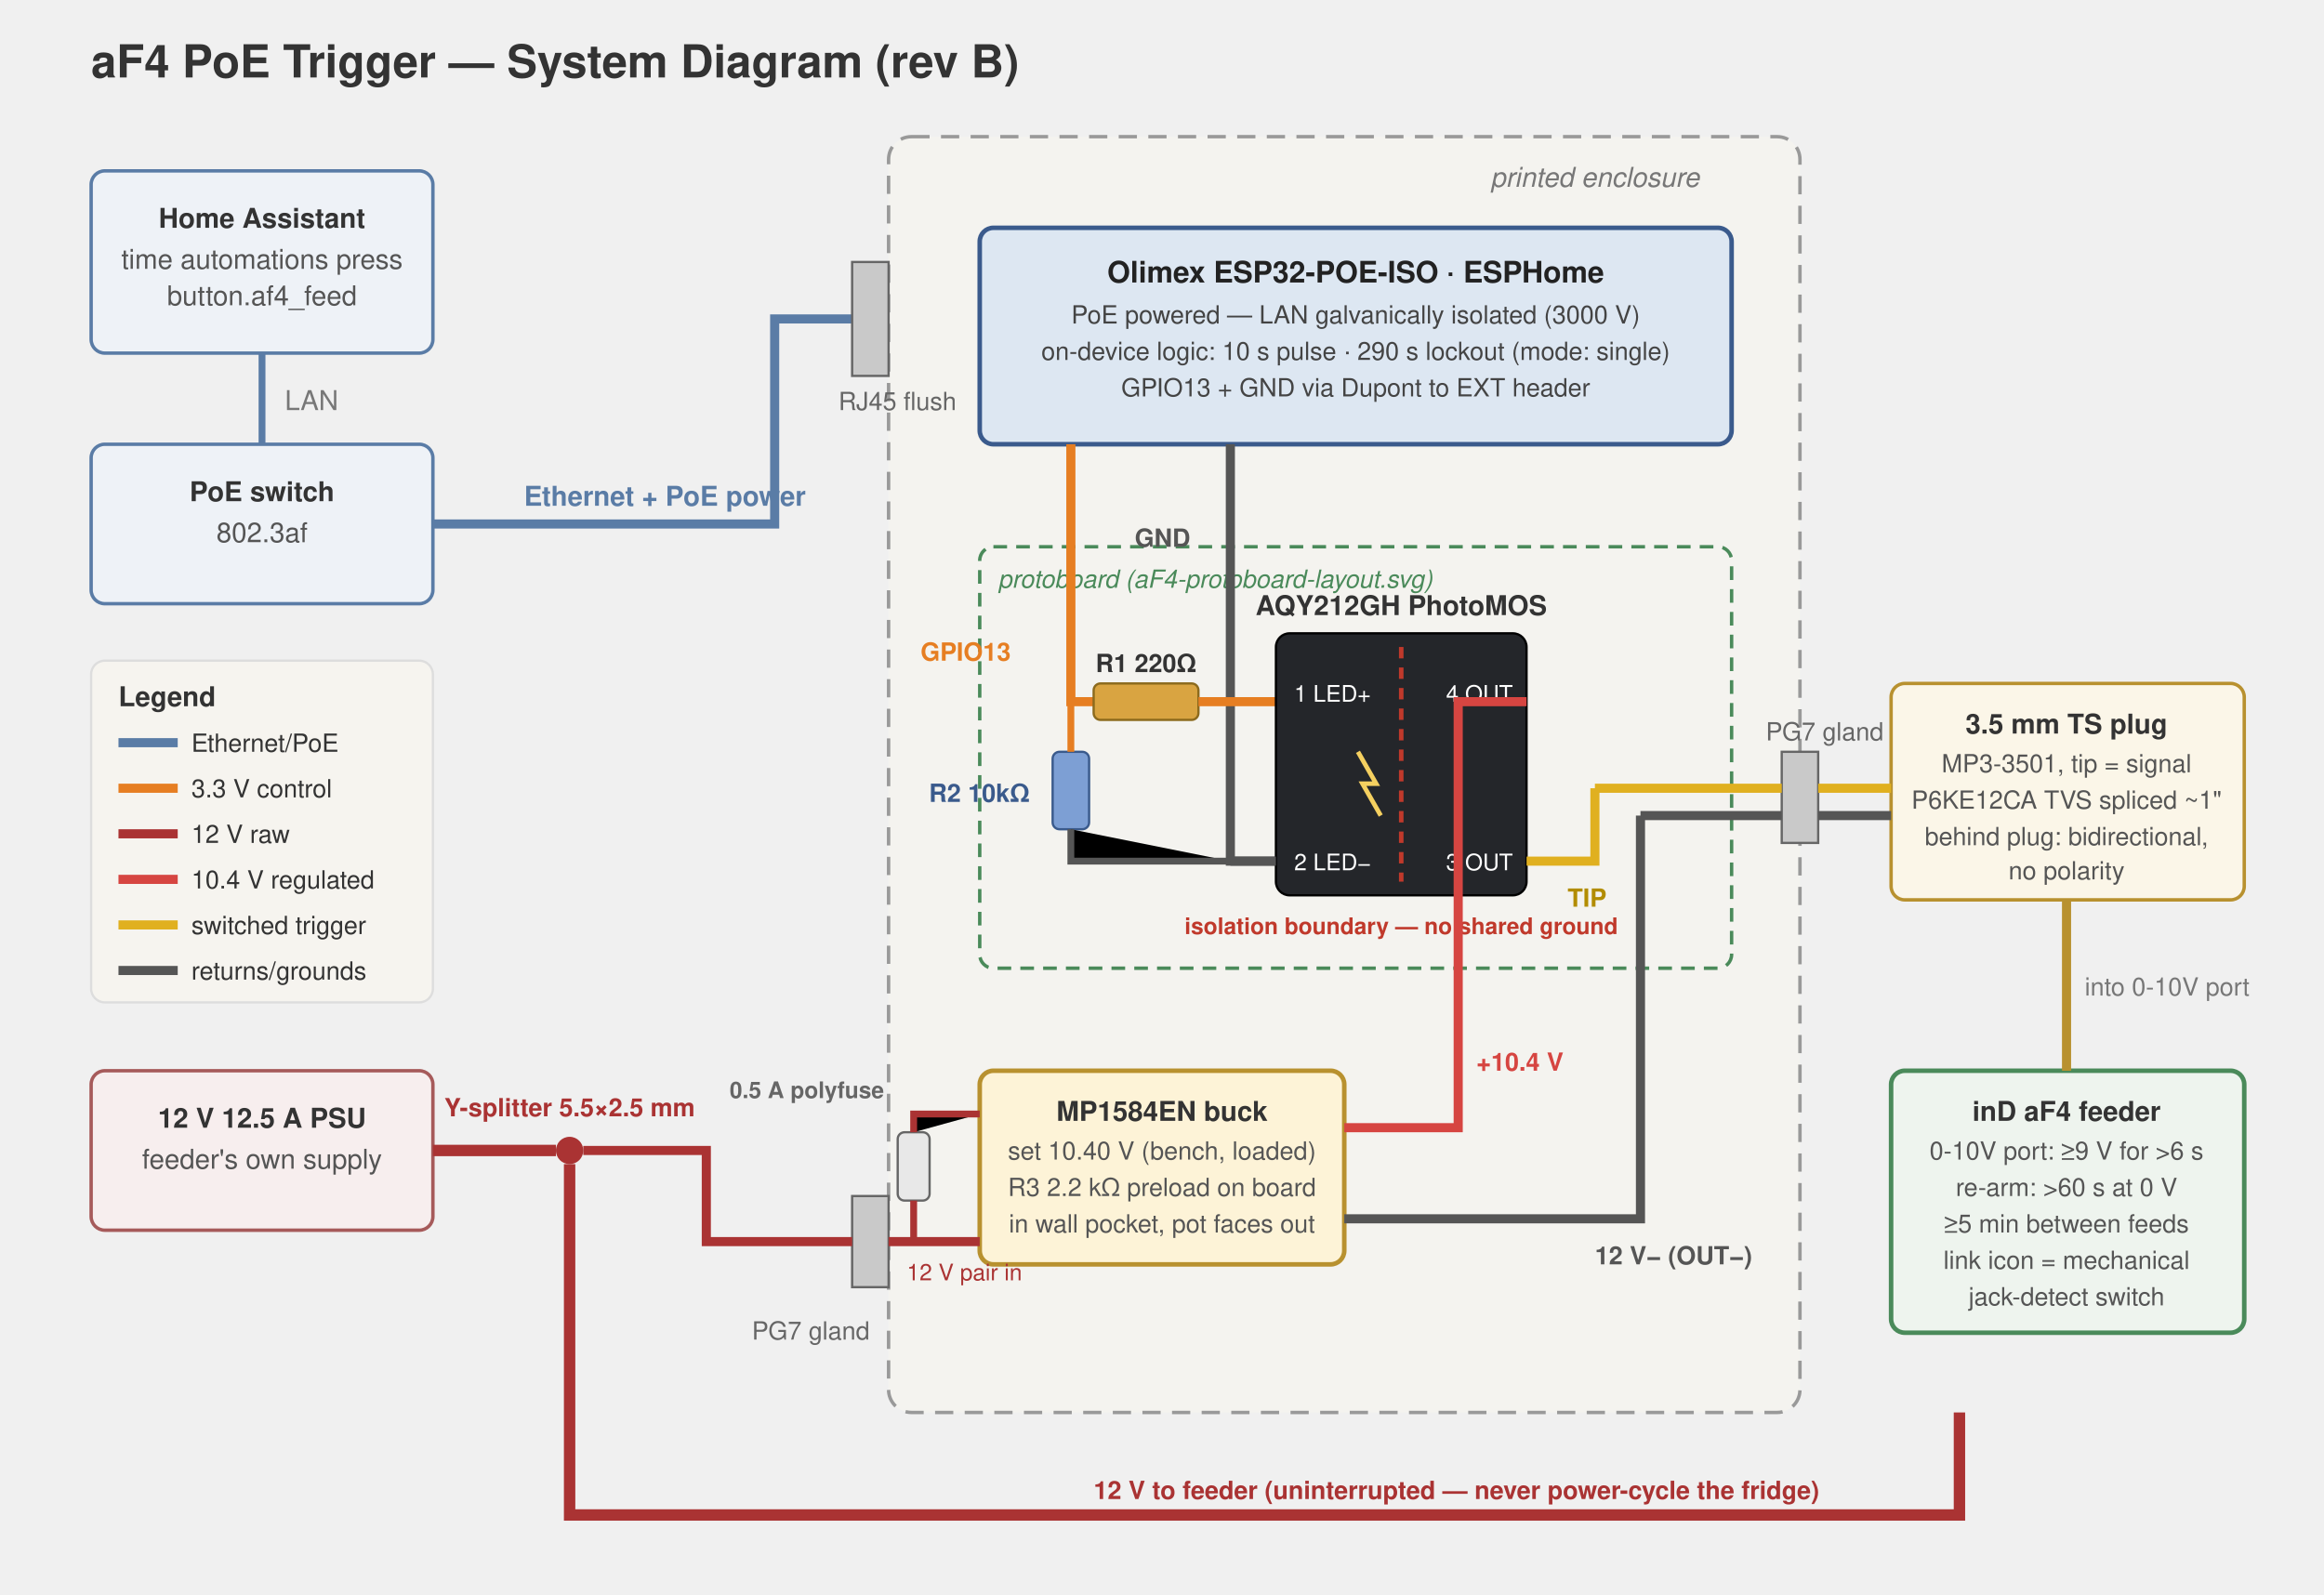
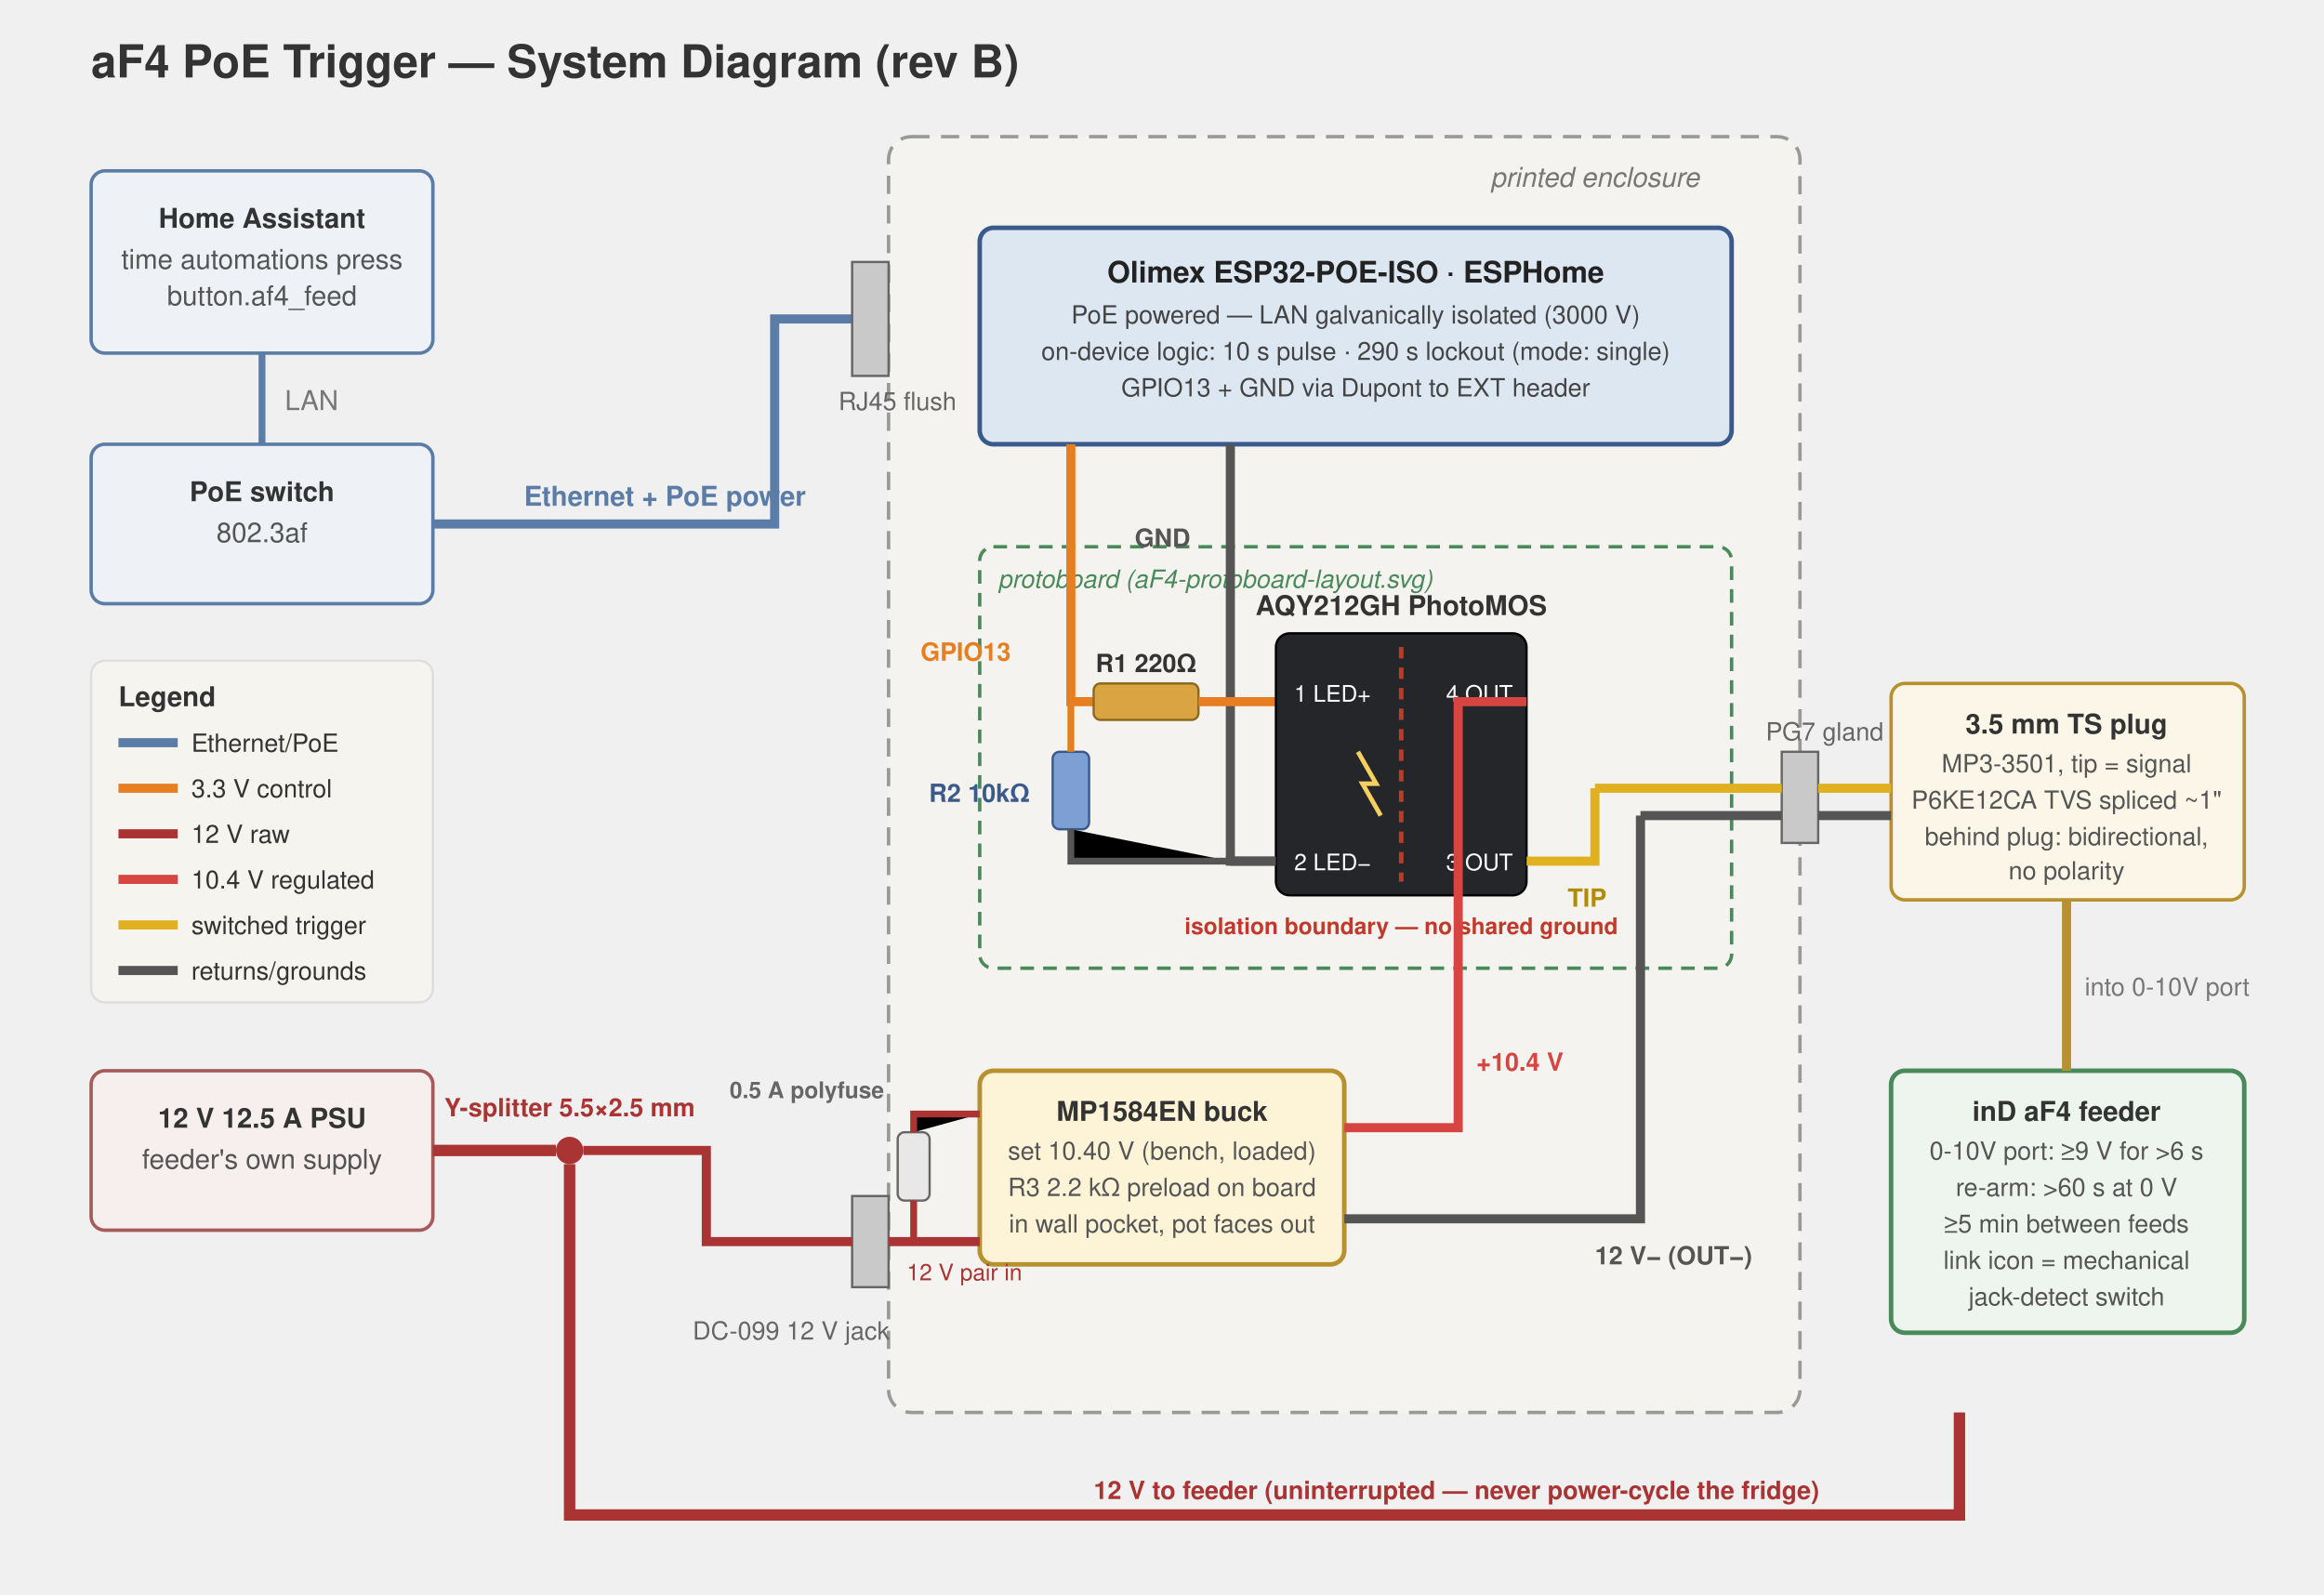
<svg xmlns="http://www.w3.org/2000/svg" viewBox="0 0 1020 700" font-family="Helvetica, Arial, sans-serif">
  <text x="40" y="34" font-size="20" font-weight="bold" fill="#333">aF4 PoE Trigger — System Diagram (rev B)</text>
  <rect x="390" y="60" width="400" height="560" rx="10" fill="#f4f3ef" stroke="#999" stroke-width="1.5" stroke-dasharray="8 5" />
  <text x="700" y="82" font-size="12" fill="#777" font-style="italic" text-anchor="middle">printed enclosure</text>
  <g font-size="12">
    <rect x="40" y="75" width="150" height="80" rx="6" fill="#eef2f7" stroke="#5a7ca6" stroke-width="1.5" />
    <text x="115" y="100" text-anchor="middle" font-weight="bold" fill="#333">Home Assistant</text>
    <text x="115" y="118" text-anchor="middle" fill="#555">time automations press</text>
    <text x="115" y="134" text-anchor="middle" fill="#555">button.af4_feed</text>
    <rect x="40" y="195" width="150" height="70" rx="6" fill="#eef2f7" stroke="#5a7ca6" stroke-width="1.5" />
    <text x="115" y="220" text-anchor="middle" font-weight="bold" fill="#333">PoE switch</text>
    <text x="115" y="238" text-anchor="middle" fill="#555">802.3af</text>
    <line x1="115" y1="155" x2="115" y2="195" stroke="#5a7ca6" stroke-width="3" />
    <text x="125" y="180" fill="#777">LAN</text>
  </g>
  <path d="M190,230 h150 v-90 h34" stroke="#5a7ca6" stroke-width="4" fill="none" />
  <text x="230" y="222" font-size="12" fill="#5a7ca6" font-weight="bold">Ethernet + PoE power</text>
  <rect x="374" y="115" width="16" height="50" fill="#c9c9c9" stroke="#666" />
  <text x="368" y="180" font-size="11" fill="#666">RJ45 flush</text>
  <rect x="430" y="100" width="330" height="95" rx="6" fill="#dde7f2" stroke="#3a5a8c" stroke-width="2" />
  <text x="595" y="124" text-anchor="middle" font-size="13" font-weight="bold" fill="#222">Olimex ESP32-POE-ISO · ESPHome</text>
  <text x="595" y="142" text-anchor="middle" font-size="11" fill="#444">PoE powered — LAN galvanically isolated (3000 V)</text>
  <text x="595" y="158" text-anchor="middle" font-size="11" fill="#444">on-device logic: 10 s pulse · 290 s lockout (mode: single)</text>
  <text x="595" y="174" text-anchor="middle" font-size="11" fill="#444">GPIO13 + GND via Dupont to EXT header</text>
  <rect x="430" y="240" width="330" height="185" rx="6" fill="none" stroke="#4a8a5a" stroke-width="1.5" stroke-dasharray="6 4" />
  <text x="438" y="258" font-size="11" fill="#4a8a5a" font-style="italic">protoboard (aF4-protoboard-layout.svg)</text>
  <path d="M470,195 v113 h10" stroke="#e67e22" stroke-width="4" fill="none" />
  <text x="404" y="290" font-size="11" font-weight="bold" fill="#e67e22">GPIO13</text>
  <path d="M540,195 v183 h20" stroke="#555" stroke-width="4" fill="none" />
  <text x="498" y="240" font-size="11" font-weight="bold" fill="#555">GND</text>
  <rect x="480" y="300" width="46" height="16" rx="3" fill="#d9a441" stroke="#8c6a1d" />
  <text x="503" y="295" font-size="11" text-anchor="middle" fill="#333" font-weight="bold">R1 220Ω</text>
  <line x1="526" y1="308" x2="560" y2="308" stroke="#e67e22" stroke-width="4" />
  <rect x="462" y="330" width="16" height="34" rx="3" fill="#7d9fd4" stroke="#3a5a8c" />
  <path d="M470,308 v22" stroke="#e67e22" stroke-width="3" />
  <path d="M470,364 v14 h70" stroke="#555" stroke-width="3" />
  <text x="452" y="352" font-size="11" text-anchor="end" fill="#3a5a8c" font-weight="bold">R2 10kΩ</text>
  <rect x="560" y="278" width="110" height="115" rx="6" fill="#24262a" stroke="#000" />
  <text x="615" y="270" font-size="12" text-anchor="middle" font-weight="bold" fill="#333">AQY212GH PhotoMOS</text>
  <line x1="615" y1="284" x2="615" y2="387" stroke="#c0392b" stroke-width="2" stroke-dasharray="5 4" />
  <text x="568" y="308" font-size="10" fill="#fff">1 LED+</text>
  <text x="568" y="382" font-size="10" fill="#fff">2 LED−</text>
  <text x="664" y="308" font-size="10" fill="#fff" text-anchor="end">4 OUT</text>
  <text x="664" y="382" font-size="10" fill="#fff" text-anchor="end">3 OUT</text>
  <path d="M596,330 l8,14 h-6 l8,14" stroke="#f5d060" stroke-width="2" fill="none" />
  <text x="615" y="410" font-size="10" text-anchor="middle" fill="#c0392b" font-weight="bold">isolation boundary — no shared ground</text>
  <line x1="540" y1="378" x2="560" y2="378" stroke="#555" stroke-width="4" />
  <rect x="430" y="470" width="160" height="85" rx="6" fill="#fdf3d7" stroke="#b8912f" stroke-width="2" />
  <text x="510" y="492" text-anchor="middle" font-size="12" font-weight="bold" fill="#333">MP1584EN buck</text>
  <text x="510" y="509" text-anchor="middle" font-size="11" fill="#555">set 10.40 V (bench, loaded)</text>
  <text x="510" y="525" text-anchor="middle" font-size="11" fill="#555">R3 2.2 kΩ preload on board</text>
  <text x="510" y="541" text-anchor="middle" font-size="11" fill="#555">in wall pocket, pot faces out</text>
  <path d="M590,495 h50 v-187 h30" stroke="#d64541" stroke-width="4" fill="none" />
  <text x="648" y="470" font-size="11" font-weight="bold" fill="#d64541">+10.4 V</text>
  <path d="M590,535 h130 v-177" stroke="#555" stroke-width="4" fill="none" />
  <text x="700" y="555" font-size="11" font-weight="bold" fill="#555">12 V− (OUT−)</text>
  <path d="M670,378 h30 v-32" stroke="#e0b020" stroke-width="4" fill="none" />
  <text x="688" y="398" font-size="11" font-weight="bold" fill="#b28c00">TIP</text>
  <rect x="782" y="330" width="16" height="40" fill="#c9c9c9" stroke="#666" />
  <text x="775" y="325" font-size="11" fill="#666">PG7 gland</text>
  <path d="M700,346 h82" stroke="#e0b020" stroke-width="4" />
  <path d="M720,358 h62" stroke="#555" stroke-width="4" />
  <g font-size="12">
    <rect x="40" y="470" width="150" height="70" rx="6" fill="#f7eeee" stroke="#a65a5a" stroke-width="1.5" />
    <text x="115" y="495" text-anchor="middle" font-weight="bold" fill="#333">12 V 12.5 A PSU</text>
    <text x="115" y="513" text-anchor="middle" fill="#555">feeder's own supply</text>
  </g>
  <circle cx="250" cy="505" r="6" fill="#a33" />
  <text x="250" y="490" font-size="11" text-anchor="middle" fill="#a33" font-weight="bold">Y-splitter 5.5×2.5 mm</text>
  <line x1="190" y1="505" x2="244" y2="505" stroke="#a33" stroke-width="5" />
  <path d="M250,511 v154 h610 v-45" stroke="#a33" stroke-width="5" fill="none" />
  <text x="480" y="658" font-size="11" fill="#a33" font-weight="bold">12 V to feeder (uninterrupted — never power-cycle the fridge)</text>
  <rect x="374" y="525" width="16" height="40" fill="#c9c9c9" stroke="#666" />
-   <text x="330" y="588" font-size="11" fill="#666">PG7 gland</text>
+   <text x="304" y="588" font-size="11" fill="#666">DC-099 12 V jack</text>
  <path d="M256,505 h54 v40 h64" stroke="#a33" stroke-width="4" fill="none" />
  <rect x="394" y="497" width="14" height="30" rx="3" fill="#e8e8e8" stroke="#666" />
  <path d="M401,527 v18" stroke="#a33" stroke-width="3" />
  <path d="M401,497 v-8 h29" stroke="#a33" stroke-width="3" />
  <path d="M430,489 v0" stroke="#a33" stroke-width="3" />
  <text x="388" y="482" font-size="10" fill="#666" font-weight="bold" text-anchor="end">0.5 A polyfuse</text>
  <path d="M401,545 h-11" stroke="#a33" stroke-width="0" />
  <line x1="390" y1="545" x2="430" y2="545" stroke="#a33" stroke-width="4" />
  <text x="398" y="562" font-size="10" fill="#a33">12 V pair in</text>
  <g font-size="11">
    <rect x="830" y="300" width="155" height="95" rx="6" fill="#fbf6e8" stroke="#b8912f" stroke-width="1.5" />
    <text x="907" y="322" text-anchor="middle" font-weight="bold" font-size="12" fill="#333">3.5 mm TS plug</text>
    <text x="907" y="339" text-anchor="middle" fill="#555">MP3-3501, tip = signal</text>
    <text x="907" y="355" text-anchor="middle" fill="#555">P6KE12CA TVS spliced ~1"</text>
    <text x="907" y="371" text-anchor="middle" fill="#555">behind plug: bidirectional,</text>
    <text x="907" y="386" text-anchor="middle" fill="#555">no polarity</text>
    <path d="M798,346 h32" stroke="#e0b020" stroke-width="4" />
    <path d="M798,358 h32" stroke="#555" stroke-width="4" />
    <rect x="830" y="470" width="155" height="115" rx="6" fill="#eef4ee" stroke="#4a8a5a" stroke-width="2" />
    <text x="907" y="492" text-anchor="middle" font-weight="bold" font-size="12" fill="#333">inD aF4 feeder</text>
    <text x="907" y="509" text-anchor="middle" fill="#555">0-10V port: ≥9 V for &gt;6 s</text>
    <text x="907" y="525" text-anchor="middle" fill="#555">re-arm: &gt;60 s at 0 V</text>
    <text x="907" y="541" text-anchor="middle" fill="#555">≥5 min between feeds</text>
    <text x="907" y="557" text-anchor="middle" fill="#555">link icon = mechanical</text>
    <text x="907" y="573" text-anchor="middle" fill="#555">jack-detect switch</text>
    <line x1="907" y1="395" x2="907" y2="470" stroke="#b8912f" stroke-width="4" />
    <text x="915" y="437" fill="#777">into 0-10V port</text>
  </g>
  <g font-size="11" fill="#333">
    <rect x="40" y="290" width="150" height="150" rx="6" fill="#f6f4ef" stroke="#ddd" />
    <text x="52" y="310" font-weight="bold" font-size="12">Legend</text>
    <line x1="52" y1="326" x2="78" y2="326" stroke="#5a7ca6" stroke-width="4" />
    <text x="84" y="330">Ethernet/PoE</text>
    <line x1="52" y1="346" x2="78" y2="346" stroke="#e67e22" stroke-width="4" />
    <text x="84" y="350">3.3 V control</text>
    <line x1="52" y1="366" x2="78" y2="366" stroke="#a33" stroke-width="4" />
    <text x="84" y="370">12 V raw</text>
    <line x1="52" y1="386" x2="78" y2="386" stroke="#d64541" stroke-width="4" />
    <text x="84" y="390">10.4 V regulated</text>
    <line x1="52" y1="406" x2="78" y2="406" stroke="#e0b020" stroke-width="4" />
    <text x="84" y="410">switched trigger</text>
    <line x1="52" y1="426" x2="78" y2="426" stroke="#555" stroke-width="4" />
    <text x="84" y="430">returns/grounds</text>
  </g>
</svg>
